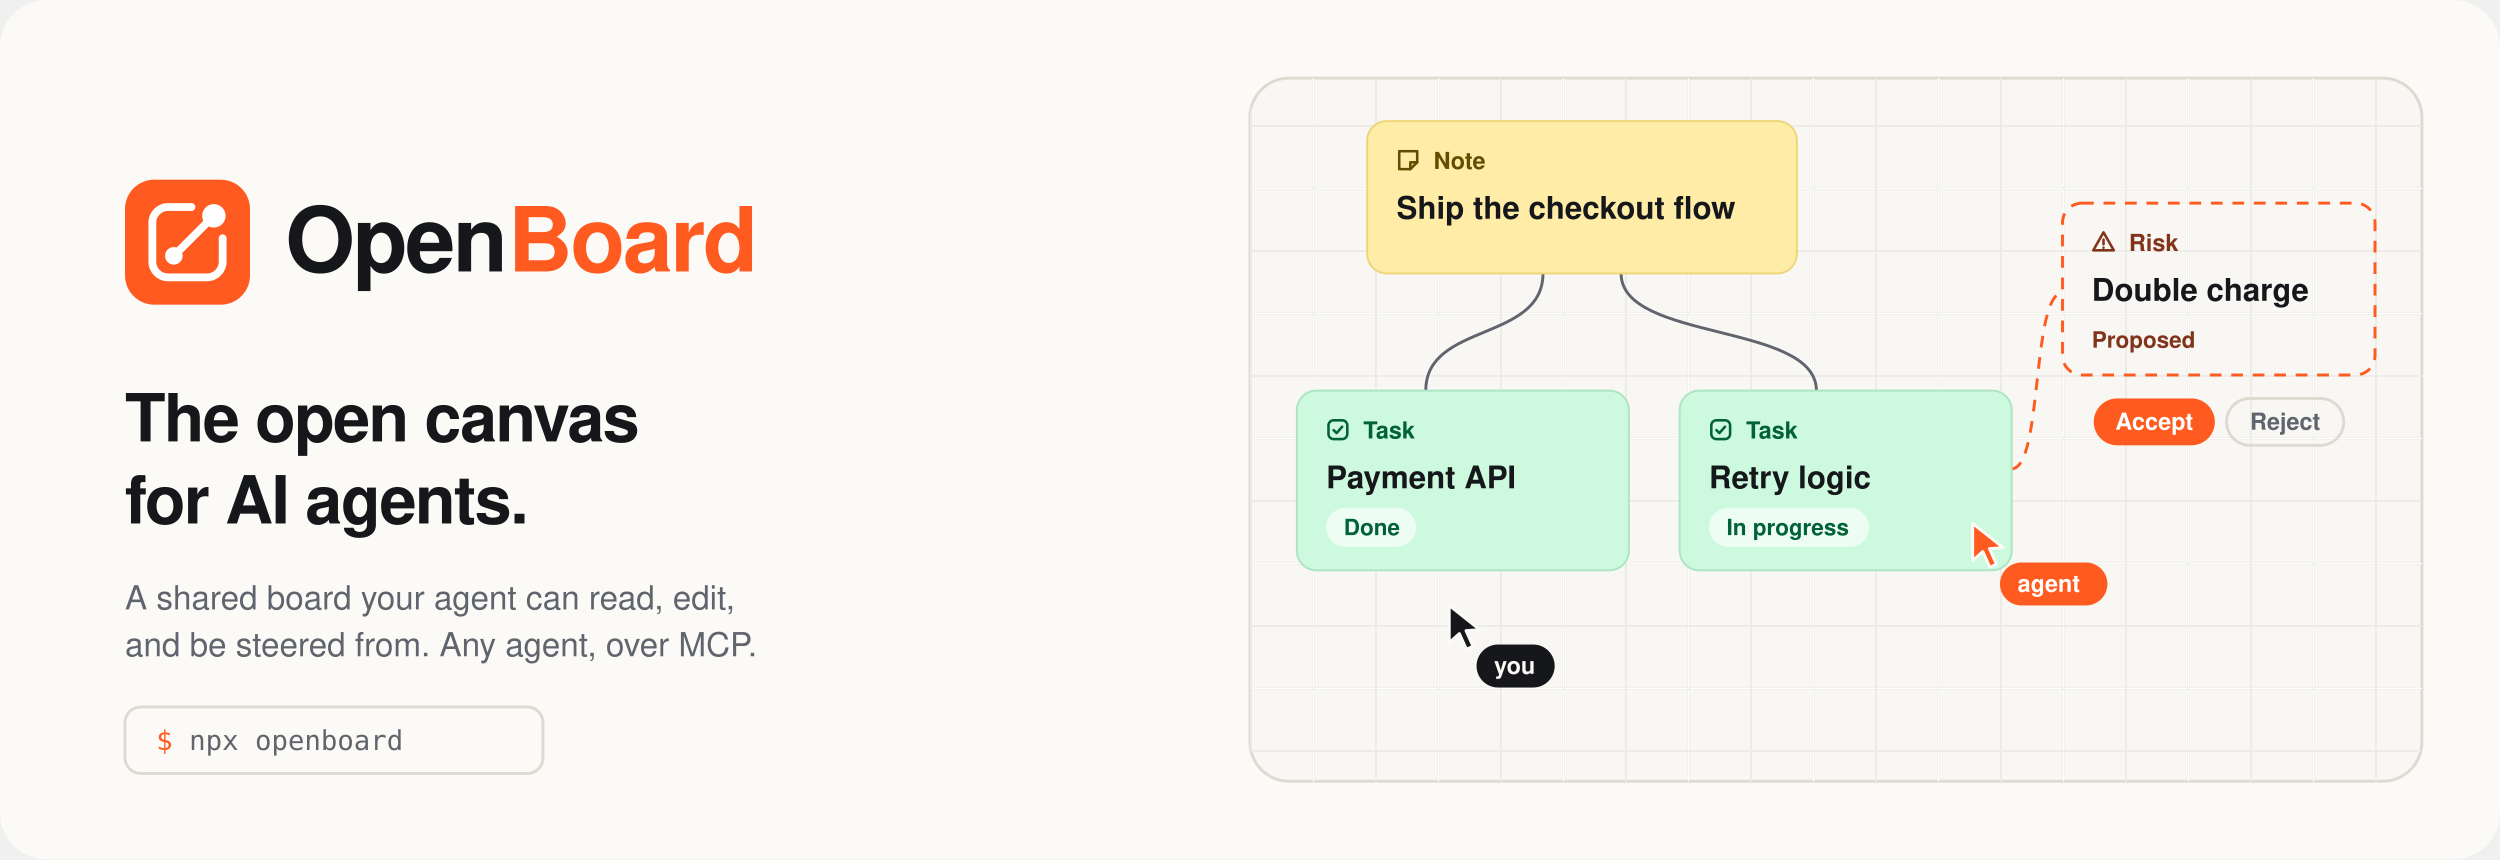
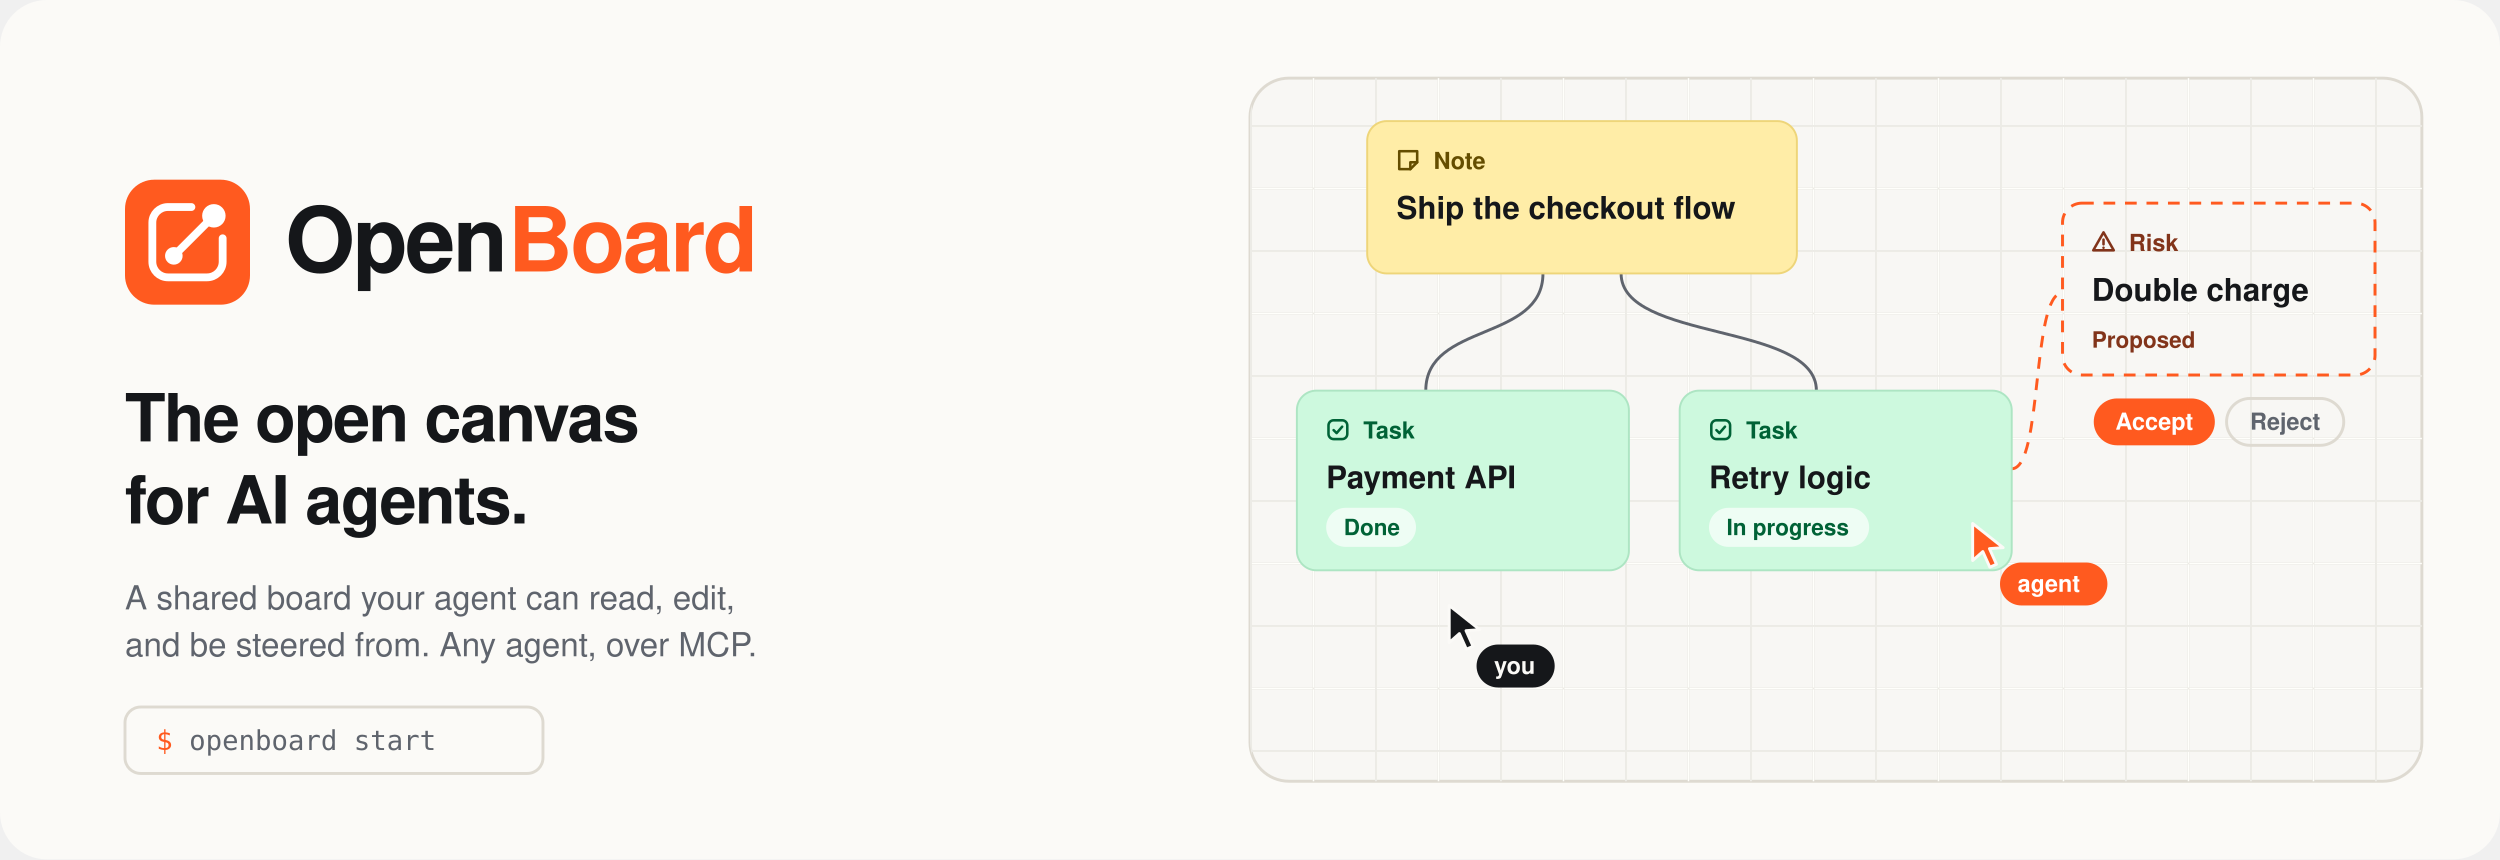
<svg xmlns="http://www.w3.org/2000/svg" viewBox="0 0 1280 440" width="1280" height="440" role="img" aria-label="OpenBoard — the open canvas for AI agents">
  <defs>
    <pattern id="g" width="32" height="32" patternUnits="userSpaceOnUse">
      <path d="M32 0.5H0.5V32" fill="none" stroke="#ECEBE6" stroke-width="1" />
    </pattern>
    <clipPath id="c">
      <rect x="640" y="40" width="600" height="360" rx="20" />
    </clipPath>
  </defs>
  <rect width="1280" height="440" rx="24" fill="#FBFAF7" />
  <g transform="translate(64,92)">
    <rect width="64" height="64" rx="15" fill="#FF5A1F" />
    <path d="M34 14H22a8 8 0 0 0-8 8v20a8 8 0 0 0 8 8h20a8 8 0 0 0 8-8V30" fill="none" stroke="#FFFFFF" stroke-width="4" stroke-linecap="round" />
    <path d="M26.5 37.5 43 21" stroke="#FFFFFF" stroke-width="4" stroke-linecap="round" />
    <circle cx="25" cy="39" r="4.5" fill="#FFFFFF" />
    <circle cx="45.5" cy="18.5" r="6" fill="#FFFFFF" />
  </g>
  <text x="146" y="139" font-family="ui-sans-serif, -apple-system, 'Segoe UI', Helvetica, Arial, sans-serif" font-size="46" font-weight="700" letter-spacing="-1.2" fill="#15171A">Open<tspan fill="#FF5A1F">Board</tspan>
  </text>
  <text x="64" y="226" font-family="ui-sans-serif, -apple-system, 'Segoe UI', Helvetica, Arial, sans-serif" font-size="34" font-weight="700" letter-spacing="-0.8" fill="#15171A">The open canvas</text>
  <text x="64" y="268" font-family="ui-sans-serif, -apple-system, 'Segoe UI', Helvetica, Arial, sans-serif" font-size="34" font-weight="700" letter-spacing="-0.8" fill="#15171A">for AI agents.</text>
  <text x="64" y="312" font-family="ui-sans-serif, -apple-system, 'Segoe UI', Helvetica, Arial, sans-serif" font-size="17" fill="#5F646D">A shared board your agent can read, edit,</text>
  <text x="64" y="336" font-family="ui-sans-serif, -apple-system, 'Segoe UI', Helvetica, Arial, sans-serif" font-size="17" fill="#5F646D">and be steered from. Any agent, over MCP.</text>
  <rect x="64" y="362" width="214" height="34" rx="8" fill="none" stroke="#DEDAD1" stroke-width="1.5" />
  <text x="80" y="384" font-family="ui-monospace, SFMono-Regular, Menlo, Consolas, monospace" font-size="14" fill="#5F646D">
-     <tspan fill="#FF5A1F">$</tspan> npx openboard</text>
+     <tspan fill="#FF5A1F">$</tspan> openboard start</text>
  <rect x="640" y="40" width="600" height="360" rx="20" fill="#F8F7F4" stroke="#DEDAD1" stroke-width="1.5" />
  <g clip-path="url(#c)">
    <rect x="640" y="40" width="608" height="368" fill="url(#g)" />
    <path d="M790 140 C 790 175, 730 165, 730 200" fill="none" stroke="#5F646D" stroke-width="1.5" />
    <path d="M830 140 C 830 175, 930 165, 930 200" fill="none" stroke="#5F646D" stroke-width="1.5" />
    <path d="M1030 240 C 1046 240, 1040 150, 1056 150" fill="none" stroke="#FF5A1F" stroke-width="1.5" stroke-dasharray="6 5" />
    <rect x="700" y="62" width="220" height="78" rx="10" fill="#FFEDA7" stroke="#EED579" stroke-width="1" />
    <g transform="translate(714 75) scale(0.875)" fill="none" stroke="#644D00" stroke-width="1.5" stroke-linecap="round" stroke-linejoin="round">
      <path d="M2.75 2.75h10.5v6.5l-4 4h-6.5z" />
      <path d="M13.25 9.25h-4v4" />
    </g>
    <text x="734" y="86.5" font-family="ui-sans-serif, -apple-system, 'Segoe UI', Helvetica, Arial, sans-serif" font-size="12" font-weight="600" fill="#644D00">Note</text>
    <text x="715" y="112" font-family="ui-sans-serif, -apple-system, 'Segoe UI', Helvetica, Arial, sans-serif" font-size="16" font-weight="600" fill="#15171A">Ship the checkout flow</text>
    <rect x="664" y="200" width="170" height="92" rx="10" fill="#CDF9DE" stroke="#ADE5C3" stroke-width="1" />
    <g transform="translate(678 213) scale(0.875)" fill="none" stroke="#006236" stroke-width="1.5" stroke-linecap="round" stroke-linejoin="round">
      <rect x="2.5" y="2.5" width="11" height="11" rx="3" />
      <path d="M5.5 8.25l1.75 1.75 3.25-3.75" />
    </g>
    <text x="698" y="224.5" font-family="ui-sans-serif, -apple-system, 'Segoe UI', Helvetica, Arial, sans-serif" font-size="12" font-weight="600" fill="#006236">Task</text>
    <text x="679" y="250" font-family="ui-sans-serif, -apple-system, 'Segoe UI', Helvetica, Arial, sans-serif" font-size="16" font-weight="600" fill="#15171A">Payment API</text>
    <rect x="679" y="260" width="46" height="20" rx="10" fill="#FFFFFF" fill-opacity="0.66" />
    <text x="688" y="274" font-family="ui-sans-serif, -apple-system, 'Segoe UI', Helvetica, Arial, sans-serif" font-size="11.5" font-weight="600" fill="#006236">Done</text>
    <rect x="860" y="200" width="170" height="92" rx="10" fill="#CDF9DE" stroke="#ADE5C3" stroke-width="1" />
    <g transform="translate(874 213) scale(0.875)" fill="none" stroke="#006236" stroke-width="1.5" stroke-linecap="round" stroke-linejoin="round">
      <rect x="2.5" y="2.5" width="11" height="11" rx="3" />
      <path d="M5.5 8.25l1.75 1.75 3.25-3.75" />
    </g>
    <text x="894" y="224.5" font-family="ui-sans-serif, -apple-system, 'Segoe UI', Helvetica, Arial, sans-serif" font-size="12" font-weight="600" fill="#006236">Task</text>
    <text x="875" y="250" font-family="ui-sans-serif, -apple-system, 'Segoe UI', Helvetica, Arial, sans-serif" font-size="16" font-weight="600" fill="#15171A">Retry logic</text>
    <rect x="875" y="260" width="82" height="20" rx="10" fill="#FFFFFF" fill-opacity="0.66" />
    <text x="884" y="274" font-family="ui-sans-serif, -apple-system, 'Segoe UI', Helvetica, Arial, sans-serif" font-size="11.5" font-weight="600" fill="#006236">In progress</text>
    <rect x="1056" y="104" width="160" height="88" rx="10" fill="none" stroke="#FF5A1F" stroke-width="1.5" stroke-dasharray="6 5" />
    <g transform="translate(1070 117) scale(0.875)" fill="none" stroke="#82341A" stroke-width="1.5" stroke-linecap="round" stroke-linejoin="round">
      <path d="M8 2.25l6 10.5H2z" />
      <path d="M8 6.5v2.75M8 11.25v.01" />
    </g>
    <text x="1090" y="128.5" font-family="ui-sans-serif, -apple-system, 'Segoe UI', Helvetica, Arial, sans-serif" font-size="12" font-weight="600" fill="#82341A">Risk</text>
    <text x="1071" y="154" font-family="ui-sans-serif, -apple-system, 'Segoe UI', Helvetica, Arial, sans-serif" font-size="16" font-weight="600" fill="#15171A">Double charge</text>
    <text x="1071" y="178" font-family="ui-sans-serif, -apple-system, 'Segoe UI', Helvetica, Arial, sans-serif" font-size="11.5" font-weight="600" fill="#82341A">Proposed</text>
    <rect x="1072" y="204" width="62" height="24" rx="12" fill="#FF5A1F" />
    <text x="1103" y="220" text-anchor="middle" font-family="ui-sans-serif, -apple-system, 'Segoe UI', Helvetica, Arial, sans-serif" font-size="12" font-weight="600" fill="#FFFFFF">Accept</text>
    <rect x="1140" y="204" width="60" height="24" rx="12" fill="none" stroke="#DEDAD1" stroke-width="1.5" />
    <text x="1170" y="220" text-anchor="middle" font-family="ui-sans-serif, -apple-system, 'Segoe UI', Helvetica, Arial, sans-serif" font-size="12" font-weight="600" fill="#5F646D">Reject</text>
    <path d="M1010 268l0 19 5.2-4.6 3.6 8 3.4-1.5-3.6-8 7-.5z" fill="#FF5A1F" stroke="#FBFAF7" stroke-width="1.5" stroke-linejoin="round" />
    <rect x="1024" y="288" width="55" height="22" rx="11" fill="#FF5A1F" />
    <text x="1033" y="303" font-family="ui-sans-serif, -apple-system, 'Segoe UI', Helvetica, Arial, sans-serif" font-size="12" font-weight="600" fill="#FFFFFF">agent</text>
    <path d="M742 310l0 19 5.2-4.6 3.6 8 3.4-1.5-3.6-8 7-.5z" fill="#15171A" stroke="#FBFAF7" stroke-width="1.5" stroke-linejoin="round" />
    <rect x="756" y="330" width="40" height="22" rx="11" fill="#15171A" />
    <text x="765" y="345" font-family="ui-sans-serif, -apple-system, 'Segoe UI', Helvetica, Arial, sans-serif" font-size="12" font-weight="600" fill="#FBFAF7">you</text>
  </g>
</svg>
